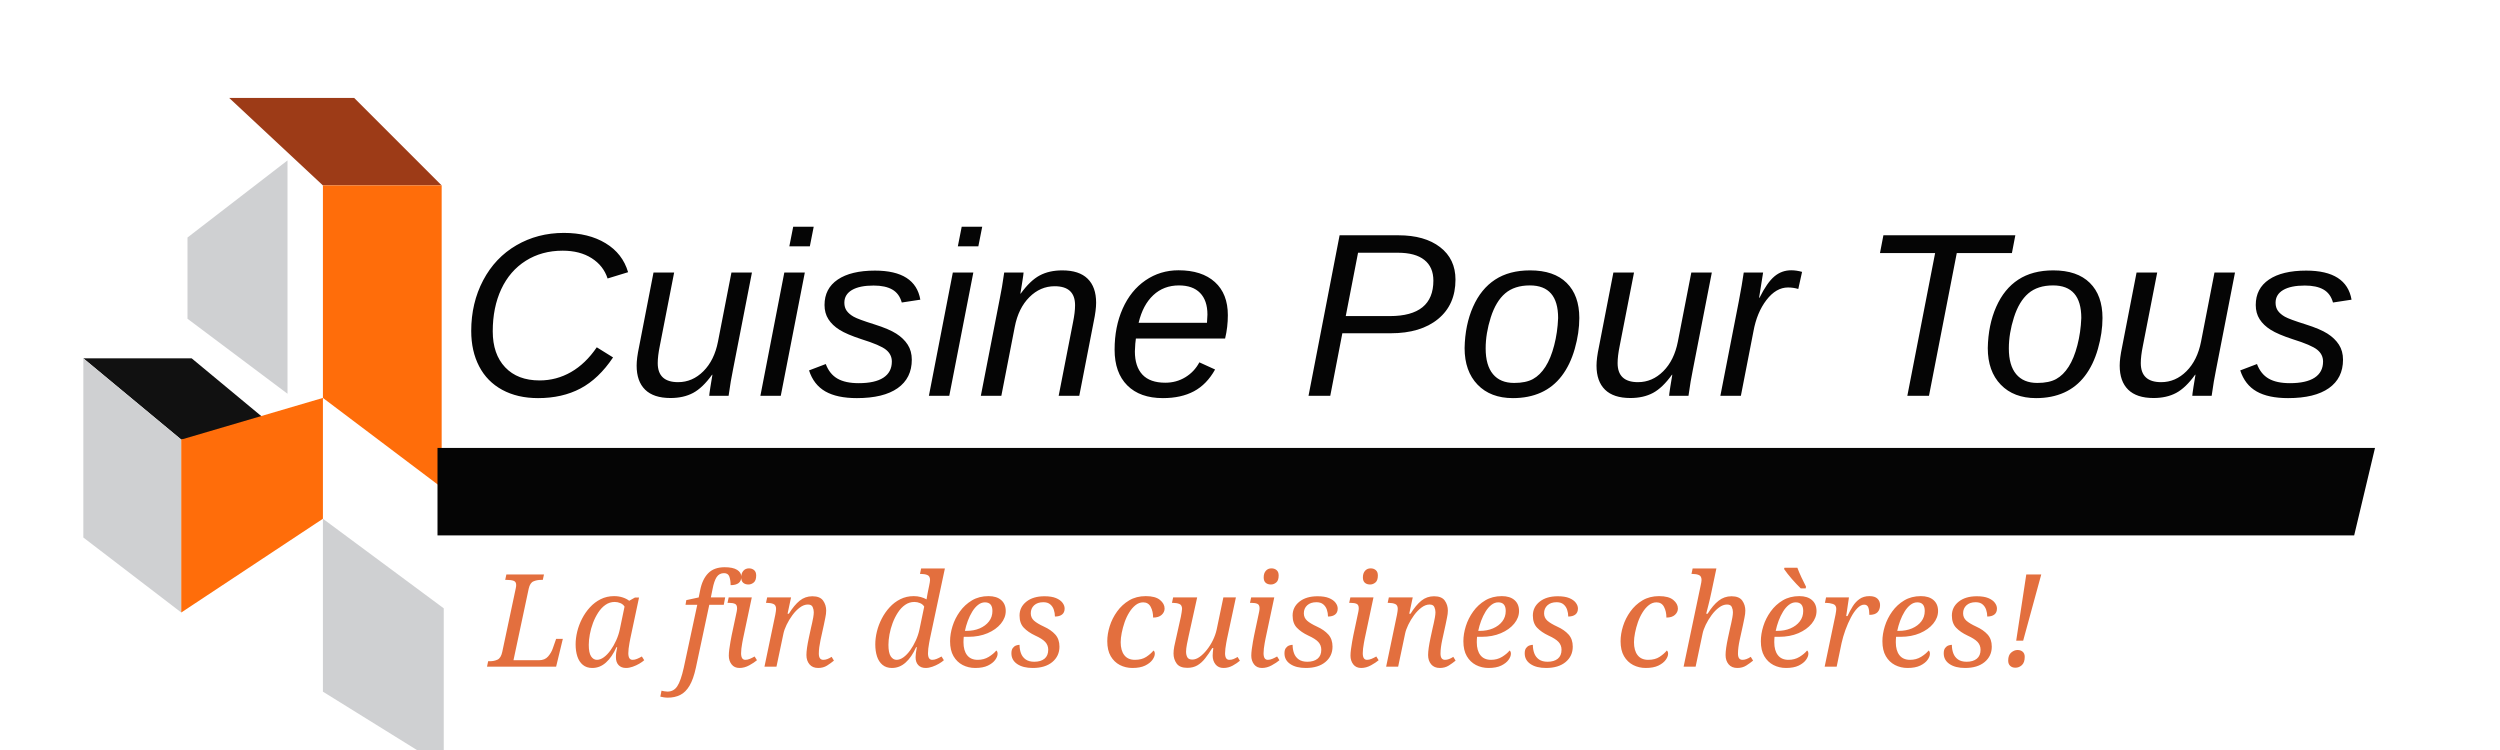
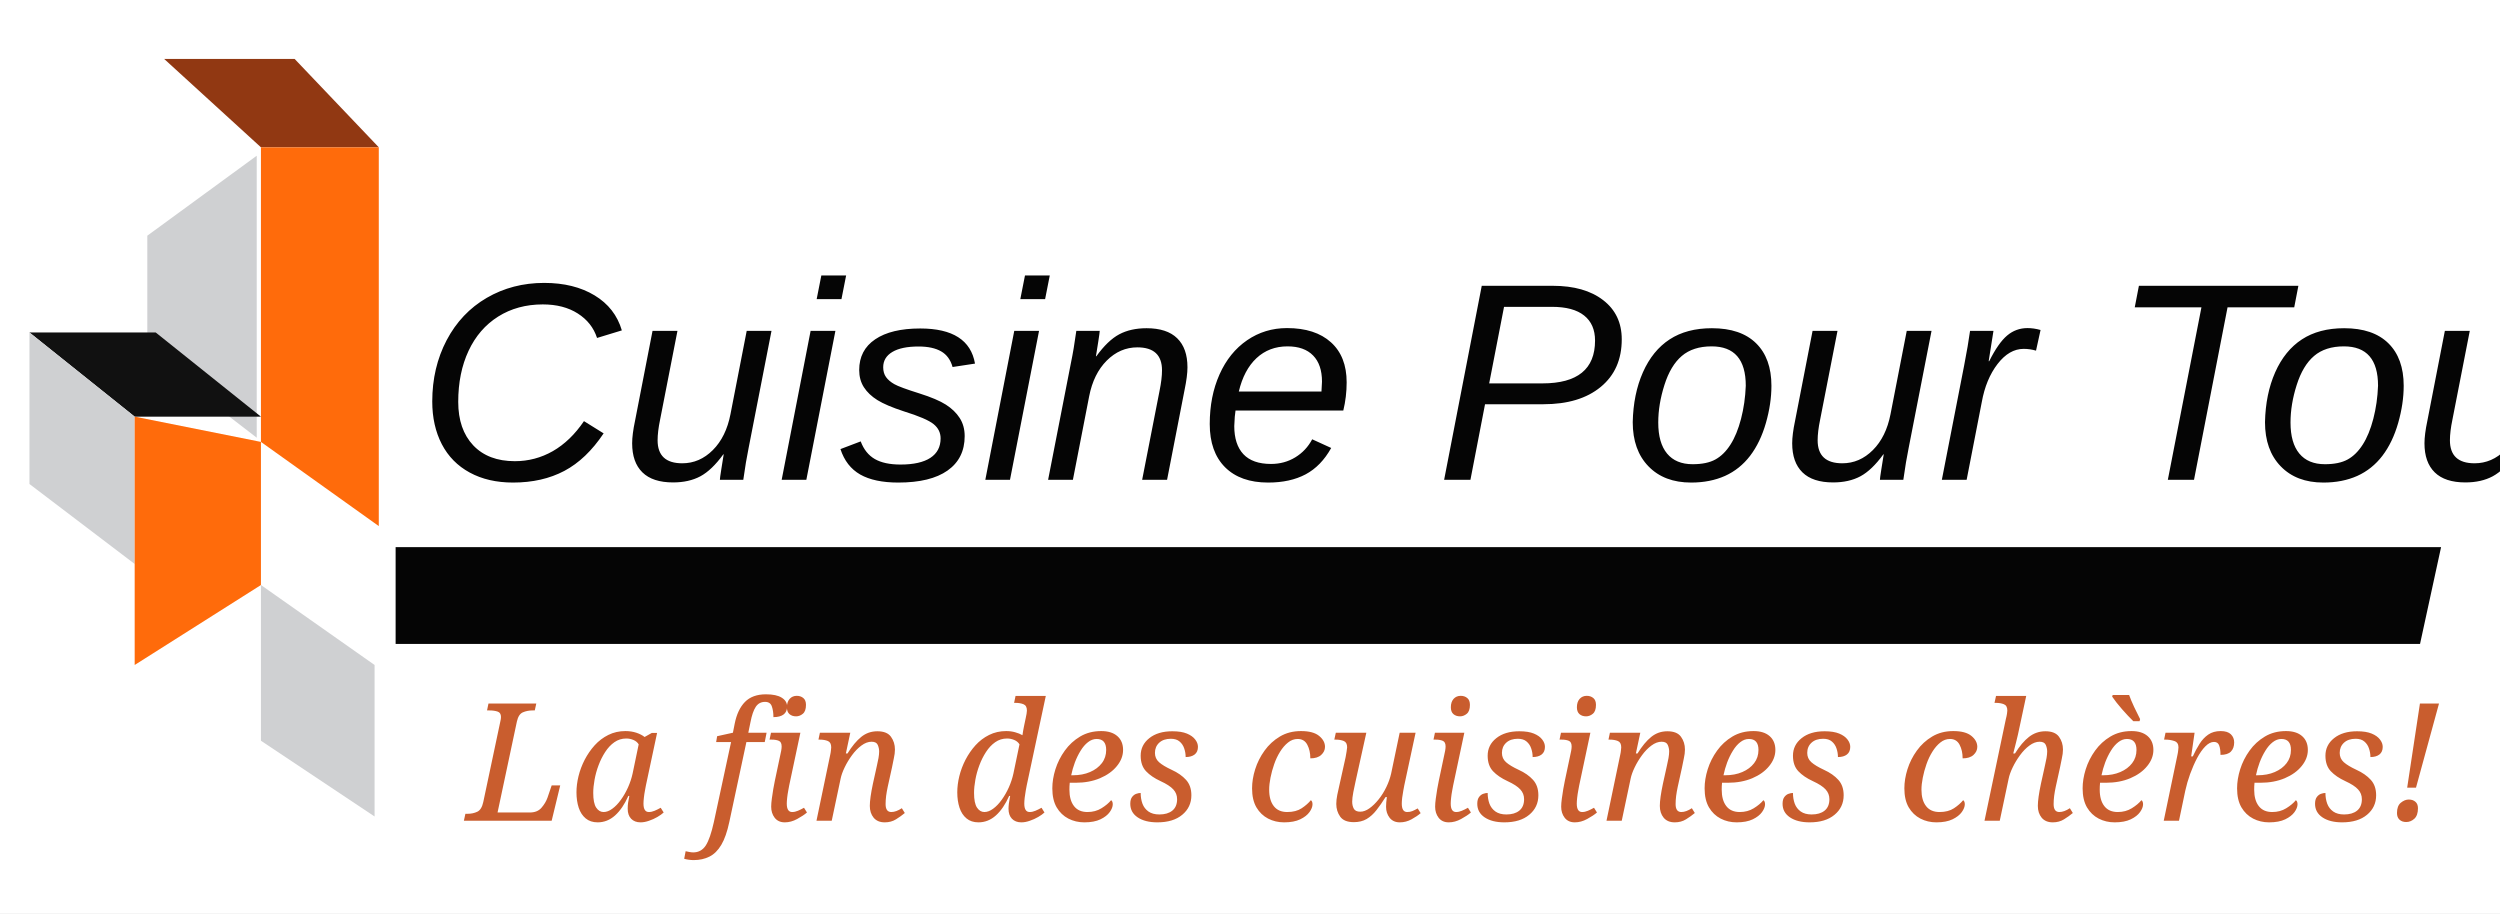
- <svg xmlns="http://www.w3.org/2000/svg" viewBox="0 0 1200 360">
-   <rect width="1200" height="360" fill="white" />
-   <g transform="translate(35 42)">
-     <path d="M75 5l60 0 42 42-57 0z" fill="#9d3b17" />
-     <path d="M120 47h57v145l-57-43z" fill="#ff6d0a" />
-     <path d="M55 72l48-37v112l-48-36z" fill="#cfd0d2" />
-     <path d="M5 130l52 0 47 39-52 0z" fill="#111" />
-     <path d="M5 130l47 39v83L5 216z" fill="#cfd0d2" />
-     <path d="M52 169l68-20 0 58-68 45z" fill="#ff6d0a" />
-     <path d="M120 207l58 43v76l-58-36z" fill="#cfd0d2" />
+ <svg xmlns="http://www.w3.org/2000/svg" viewBox="0 0 594 217">
+   <rect width="594" height="217" fill="#fff" />
+   <g>
+     <polygon points="39,14 70,14 90,35 62,35" fill="#913812" />
+     <polygon points="62,35 90,35 90,125 62,105" fill="#ff6b0b" />
+     <polygon points="35,56 61,37 61,104 35,84" fill="#cfd0d2" />
+     <polygon points="7,79 37,79 62,99 32,99" fill="#111" />
+     <polygon points="7,79 32,99 32,134 7,115" fill="#cfd0d2" />
+     <polygon points="32,99 62,105 62,139 32,158" fill="#ff6b0b" />
+     <polygon points="62,139 89,158 89,194 62,176" fill="#cfd0d2" />
  </g>
-   <text x="220" y="190" font-family="Arial,Helvetica,sans-serif" font-size="112" font-style="italic" fill="#050505">Cuisine Pour Tous</text>
-   <path d="M210 215h930l-10 42H210z" fill="#050505" />
-   <text x="235" y="320" font-family="Georgia,serif" font-size="62" font-style="italic" fill="#e36f3e">La fin des cuisines chères!</text>
+   <text x="99" y="114" font-family="Arial,Helvetica,sans-serif" font-size="67" font-style="italic" fill="#050505">Cuisine Pour Tous</text>
+   <path d="M94 130H580L575 153H94Z" fill="#050505" />
+   <text x="111" y="195" font-family="Georgia,serif" font-size="39" font-style="italic" fill="#c95d2e">La fin des cuisines chères!</text>
</svg>
